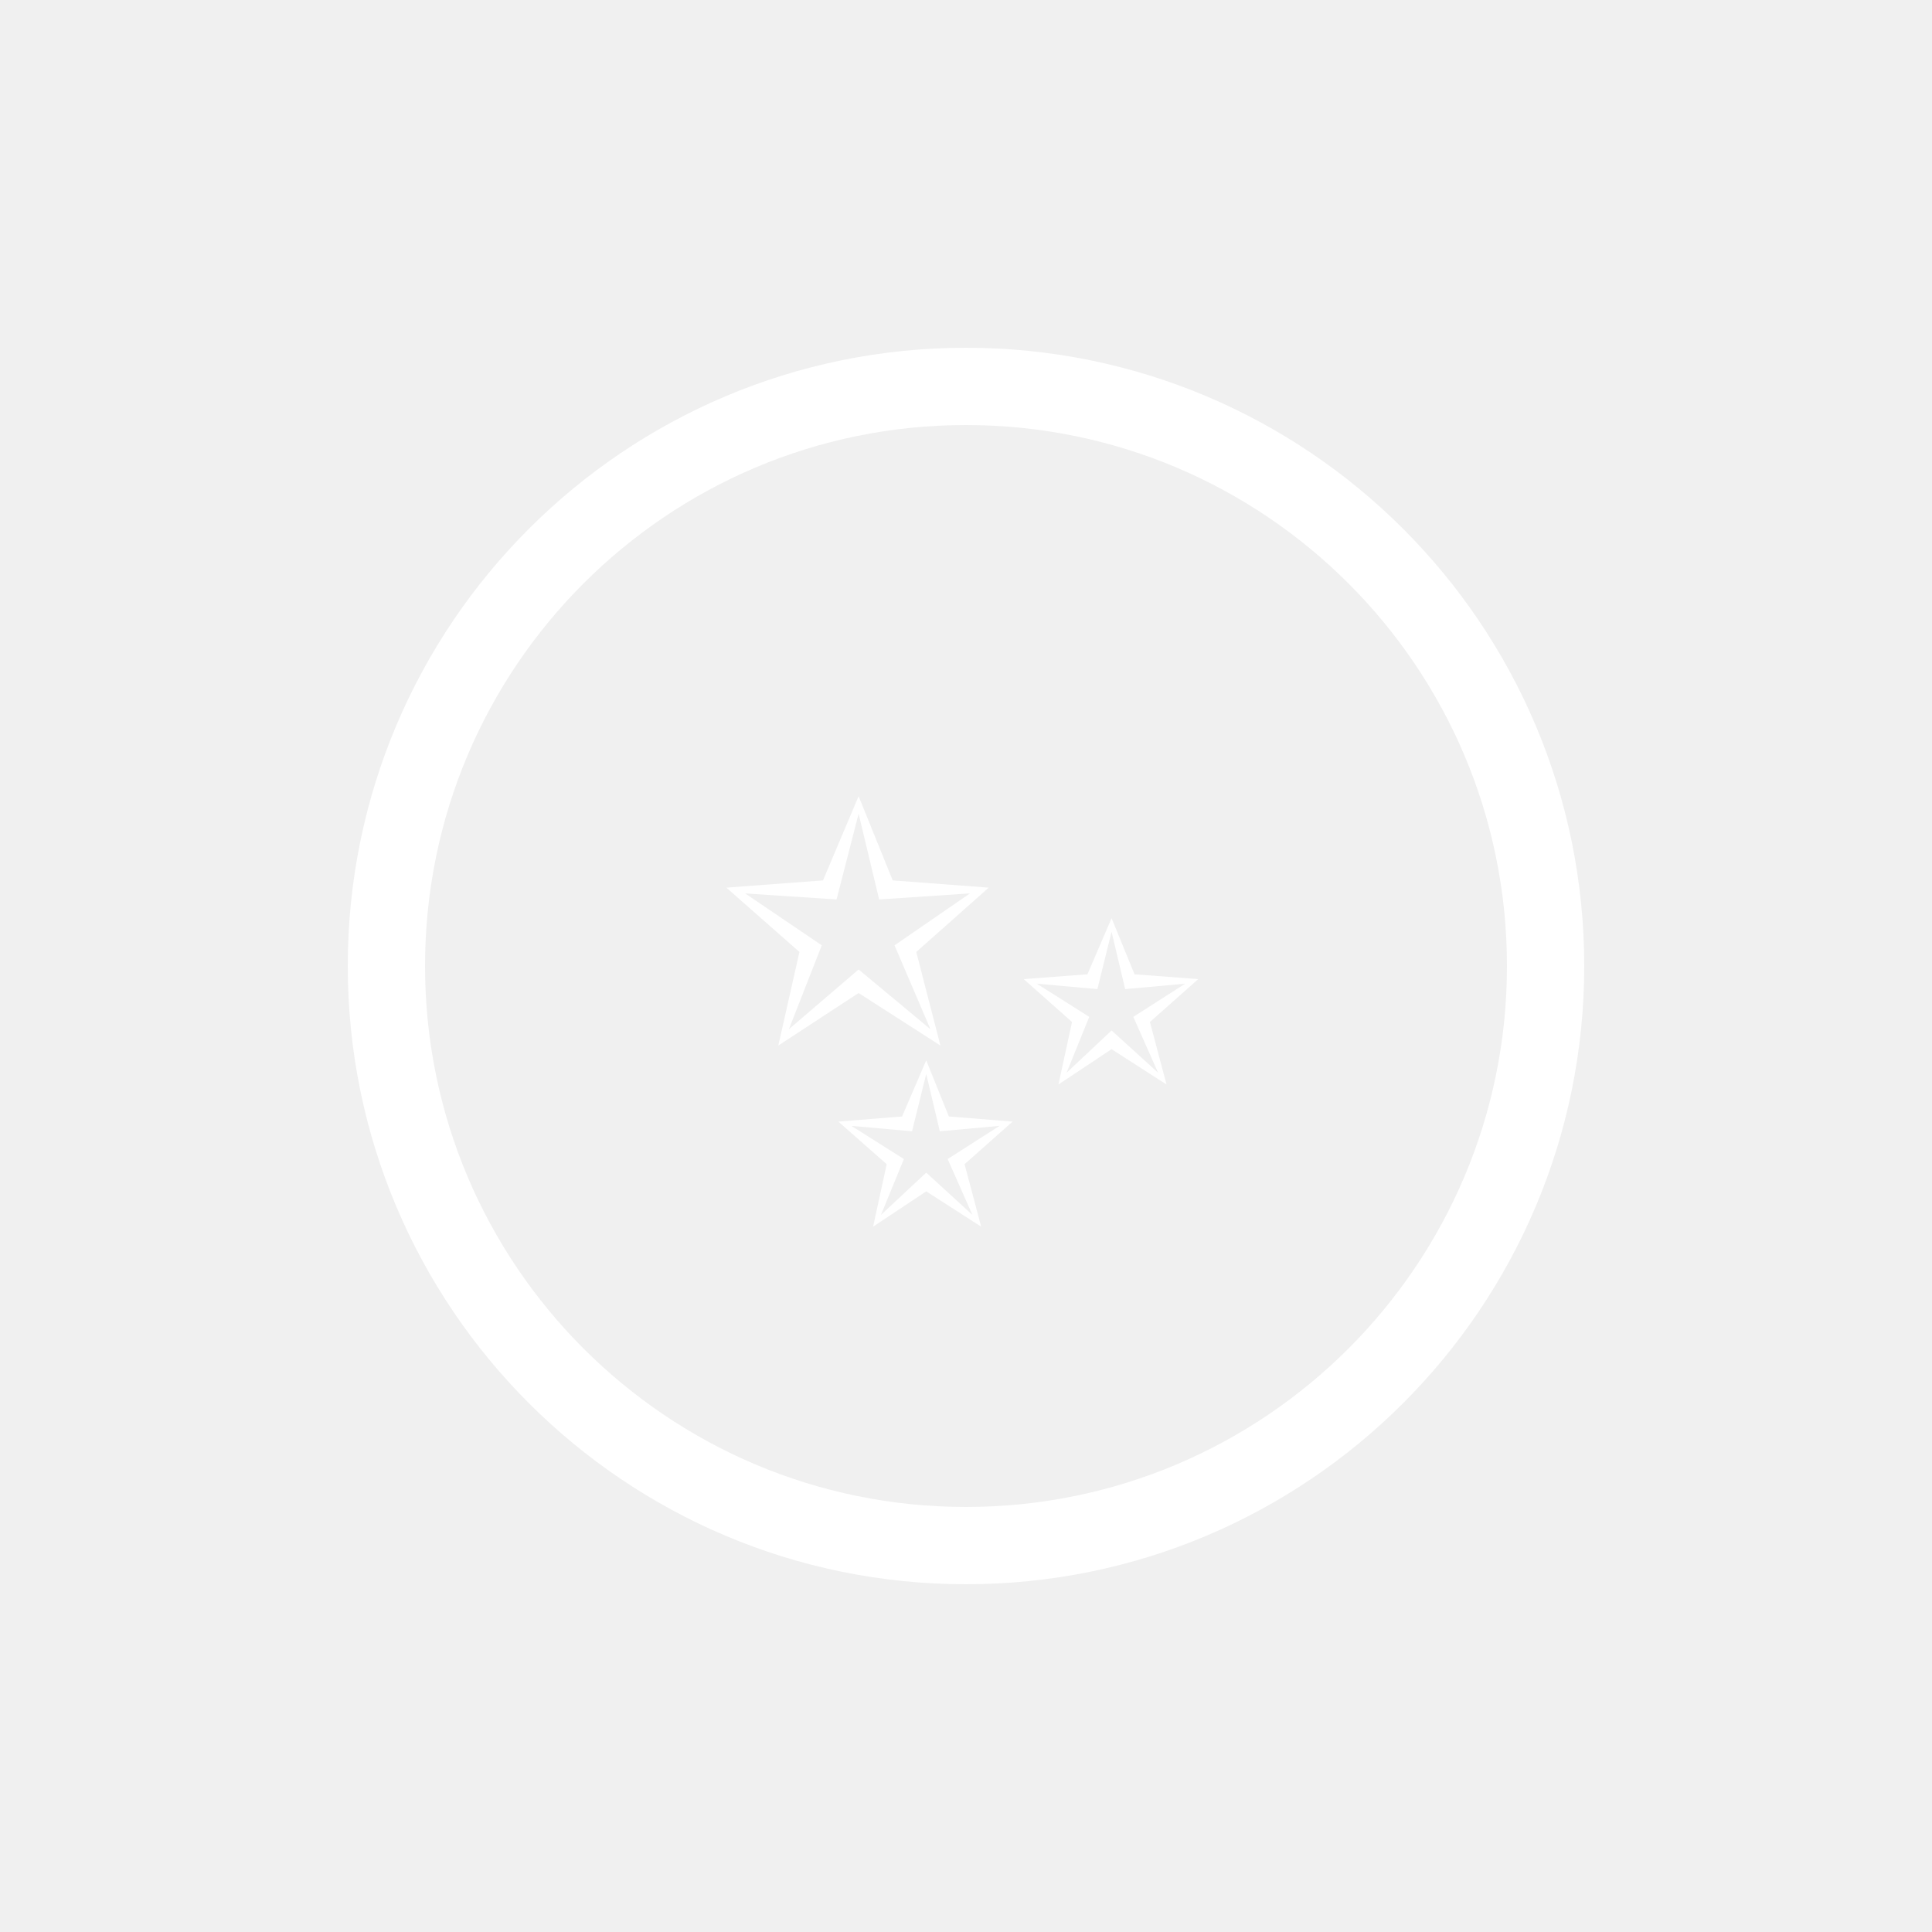
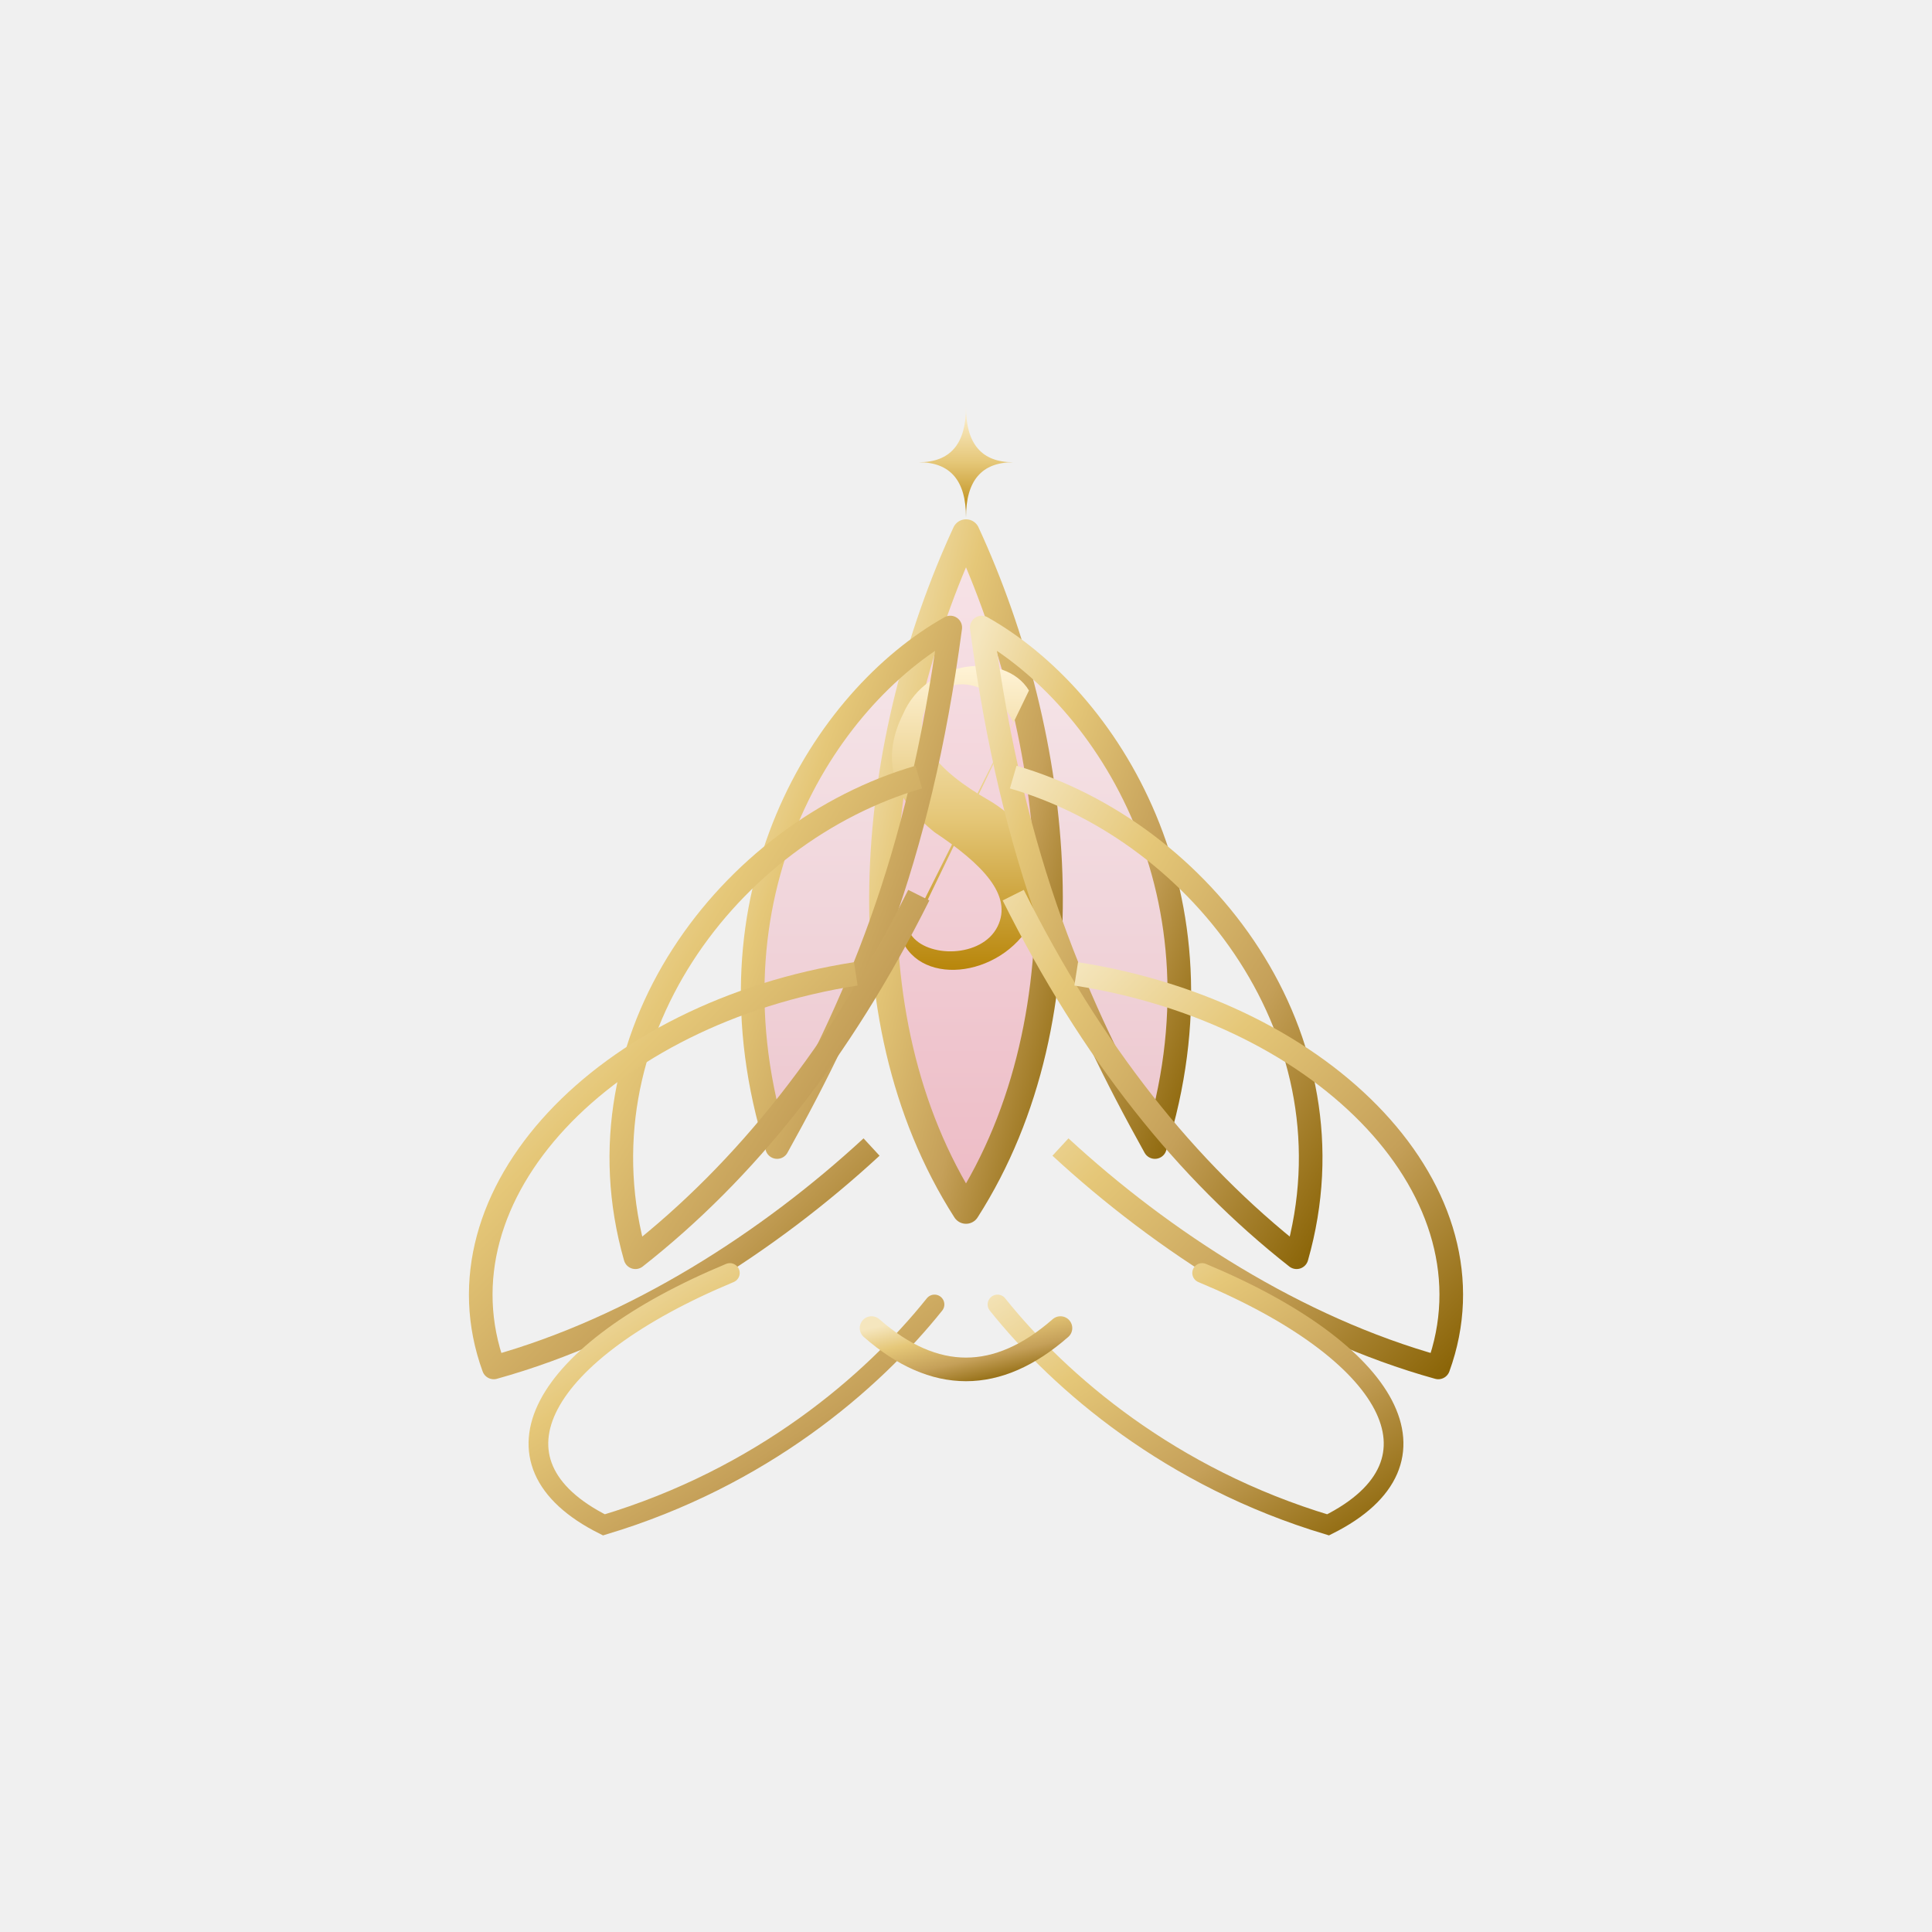
- <svg xmlns="http://www.w3.org/2000/svg" viewBox="0 0 100 100">
-   <circle cx="50" cy="50" r="30" fill="none" stroke="#FFFFFF" stroke-width="4" />
-   <text x="50%" y="54%" text-anchor="middle" dominant-baseline="middle" font-family="Arial" font-size="32" fill="#FFFFFF">✨</text>
+ <svg xmlns="http://www.w3.org/2000/svg" viewBox="0 0 108 108" width="108" height="108">
+   <defs>
+     <linearGradient id="goldGrad" x1="0%" y1="0%" x2="100%" y2="100%">
+       <stop offset="0%" stop-color="#F5E6BE" />
+       <stop offset="30%" stop-color="#E5C778" />
+       <stop offset="65%" stop-color="#C5A059" />
+       <stop offset="100%" stop-color="#8B6508" />
+     </linearGradient>
+     <linearGradient id="goldLight" x1="0%" y1="0%" x2="0%" y2="100%">
+       <stop offset="0%" stop-color="#FFF3D6" />
+       <stop offset="50%" stop-color="#E5C778" />
+       <stop offset="100%" stop-color="#B8860B" />
+     </linearGradient>
+     <linearGradient id="petalPink" x1="0%" y1="0%" x2="0%" y2="100%">
+       <stop offset="0%" stop-color="#FFD6DF" />
+       <stop offset="100%" stop-color="#E87A90" />
+     </linearGradient>
+   </defs>
+   <g transform="translate(54, 54) scale(0.44) translate(-150, -89)">
+     <path d="M 150 18 Q 150 25 156 25 Q 150 25 150 32 Q 150 25 144 25 Q 150 25 150 18 Z" fill="url(#goldLight)" />
+     <path d="M 150 34 C 138 60 134 95 150 120 C 166 95 162 60 150 34 Z" fill="url(#petalPink)" opacity="0.45" />
+     <path d="M 148 46 C 132 55 116 80 126 112 C 136 94 144 76 148 46 Z" fill="url(#petalPink)" opacity="0.35" />
+     <path d="M 152 46 C 168 55 184 80 174 112 C 164 94 156 76 152 46 Z" fill="url(#petalPink)" opacity="0.35" />
+     <path d="M 150 34 C 138 60 134 95 150 120 C 166 95 162 60 150 34 Z" fill="none" stroke="url(#goldGrad)" stroke-width="3.5" stroke-linejoin="round" />
+     <path d="M 156 58 C 153 52 147 52 145 56 C 143 60 146 64 153 68 C 158 71 161 76 159 82 C 156 90 145 92 142 86 M 143 85 C 145 88 152 88 154 84 C 156 80 152 76 146 72 C 141 68 139 63 142 57 C 145 50 155 49 158 54" fill="url(#goldLight)" />
+     <path d="M 148 46 C 132 55 116 80 126 112 C 136 94 144 76 148 46 Z" fill="none" stroke="url(#goldGrad)" stroke-width="3" stroke-linejoin="round" />
+     <path d="M 152 46 C 168 55 184 80 174 112 C 164 94 156 76 152 46 Z" fill="none" stroke="url(#goldGrad)" stroke-width="3" stroke-linejoin="round" />
+     <path d="M 144 65 C 120 72 100 98 108 126 C 122 115 134 100 144 80" fill="none" stroke="url(#goldGrad)" stroke-width="3" stroke-linejoin="round" />
+     <path d="M 156 65 C 180 72 200 98 192 126 C 178 115 166 100 156 80" fill="none" stroke="url(#goldGrad)" stroke-width="3" stroke-linejoin="round" />
+     <path d="M 136 90 C 104 95 82 118 90 140 C 108 135 125 124 138 112" fill="none" stroke="url(#goldGrad)" stroke-width="3" stroke-linejoin="round" />
+     <path d="M 164 90 C 196 95 218 118 210 140 C 192 135 175 124 162 112" fill="none" stroke="url(#goldGrad)" stroke-width="3" stroke-linejoin="round" />
+     <path d="M 120 128 C 96 138 88 152 104 160 C 124 154 138 142 146 132" fill="none" stroke="url(#goldGrad)" stroke-width="2.5" stroke-linecap="round" />
+     <path d="M 180 128 C 204 138 212 152 196 160 C 176 154 162 142 154 132" fill="none" stroke="url(#goldGrad)" stroke-width="2.5" stroke-linecap="round" />
+     <path d="M 138 135 C 146 142 154 142 162 135" fill="none" stroke="url(#goldGrad)" stroke-width="3" stroke-linecap="round" />
+   </g>
</svg>
